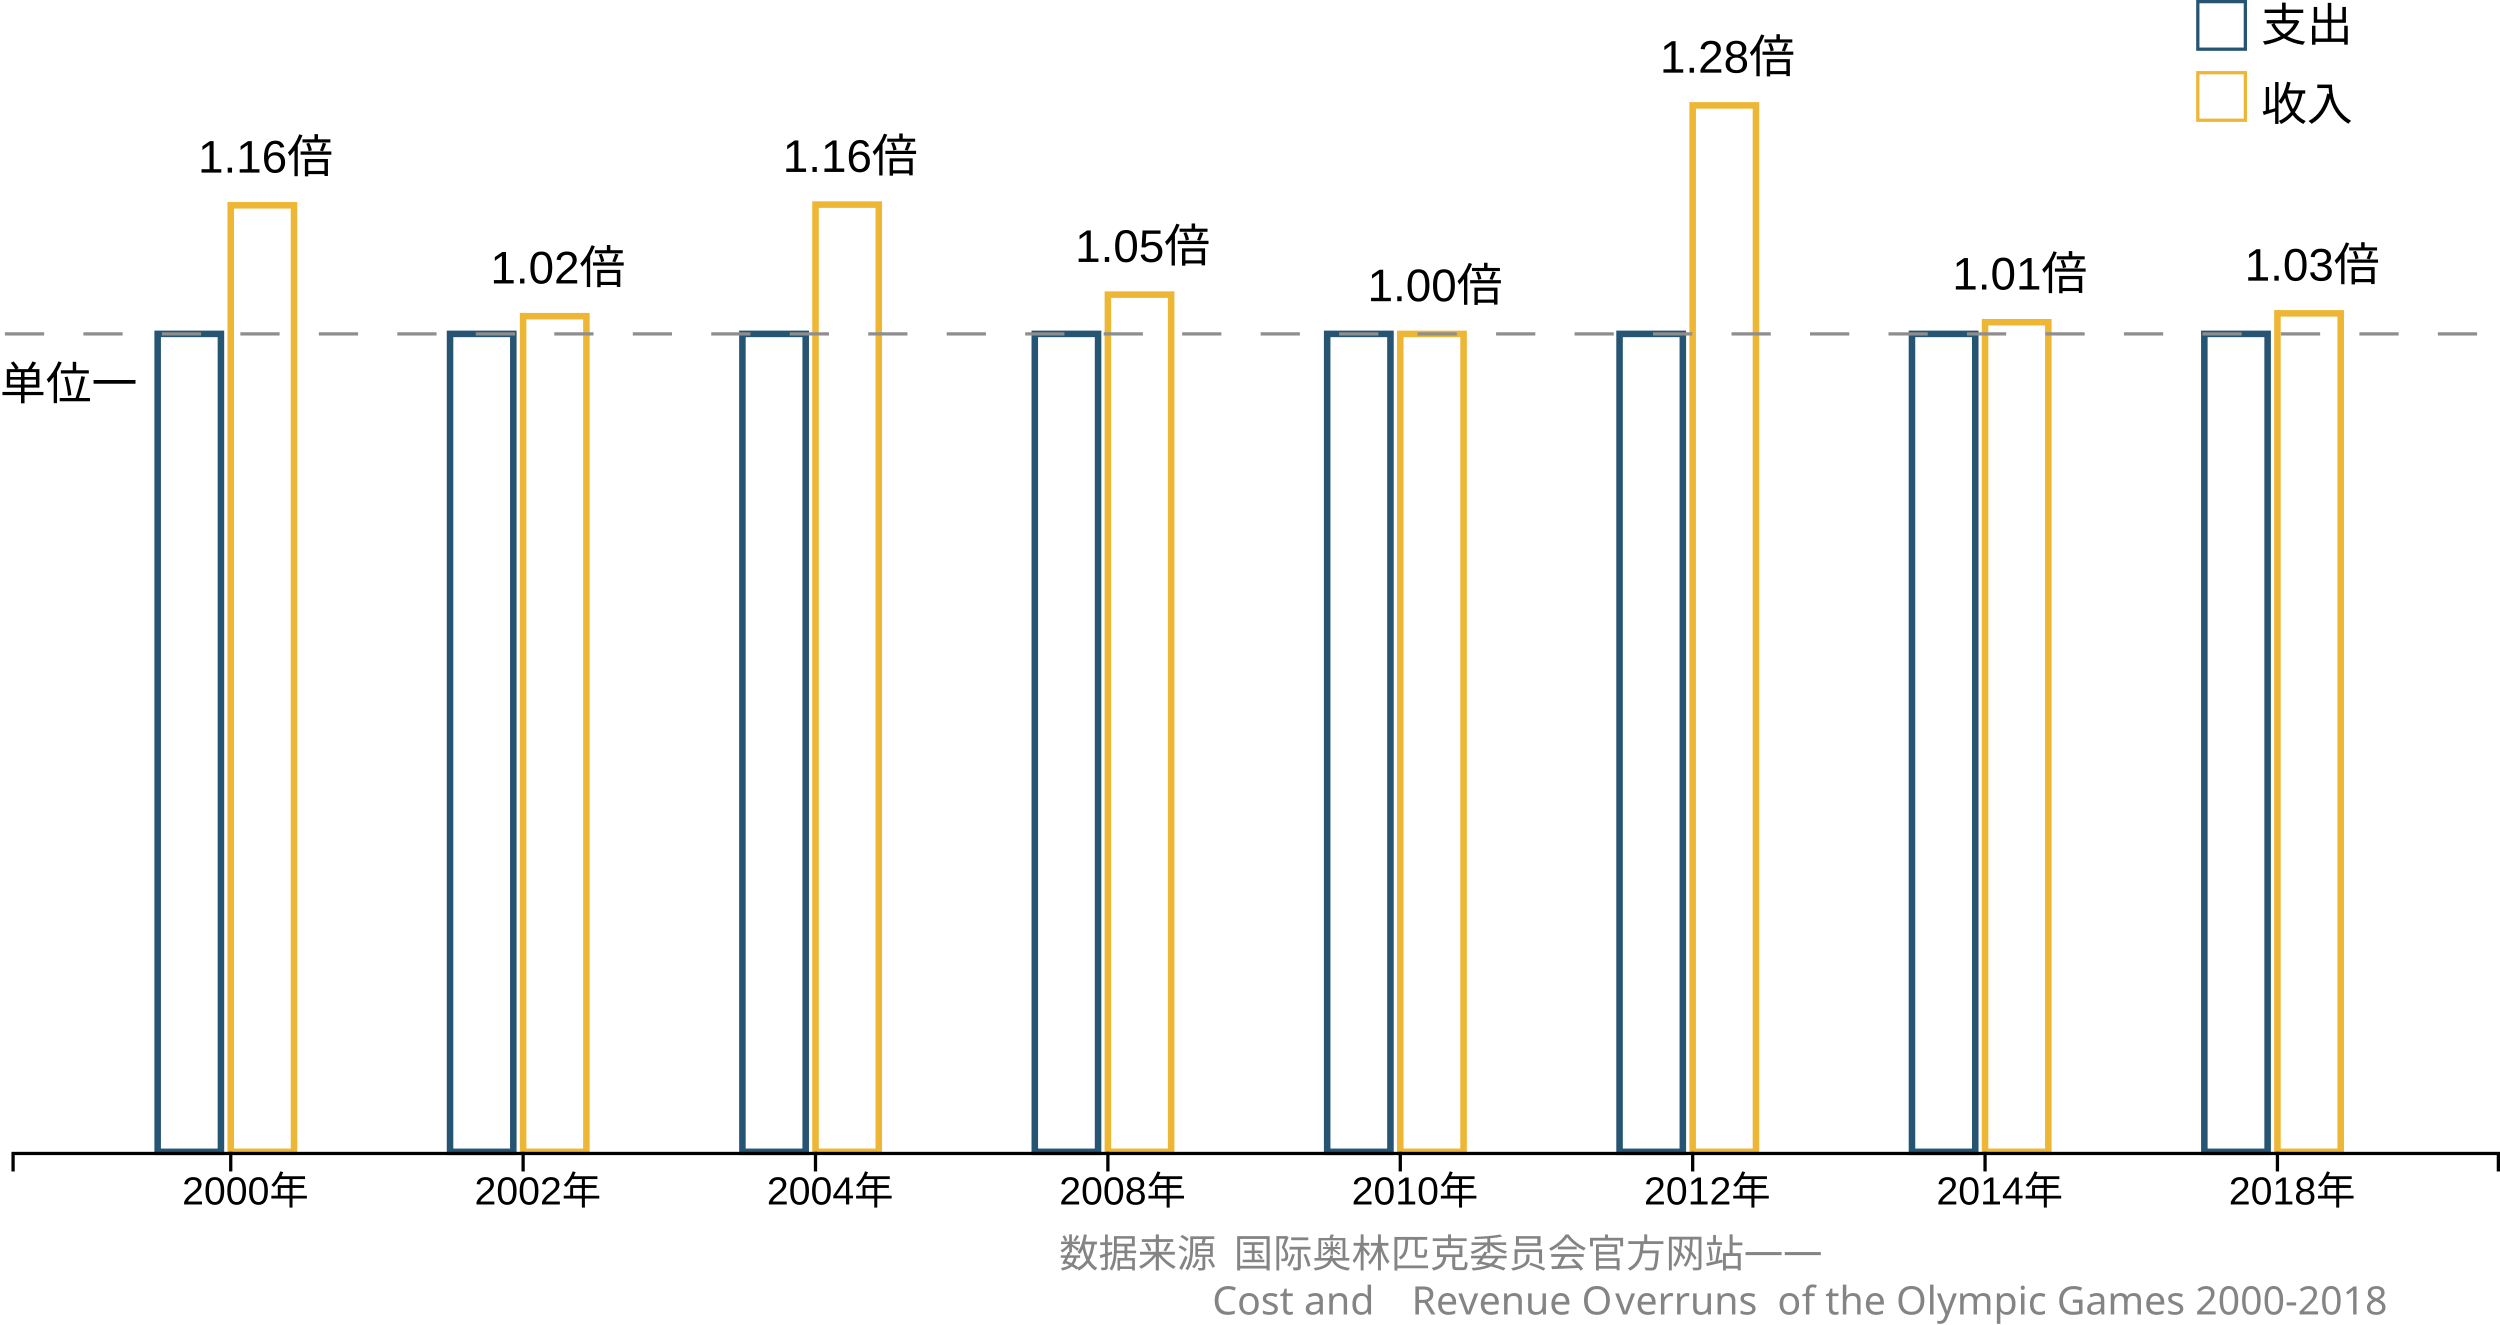
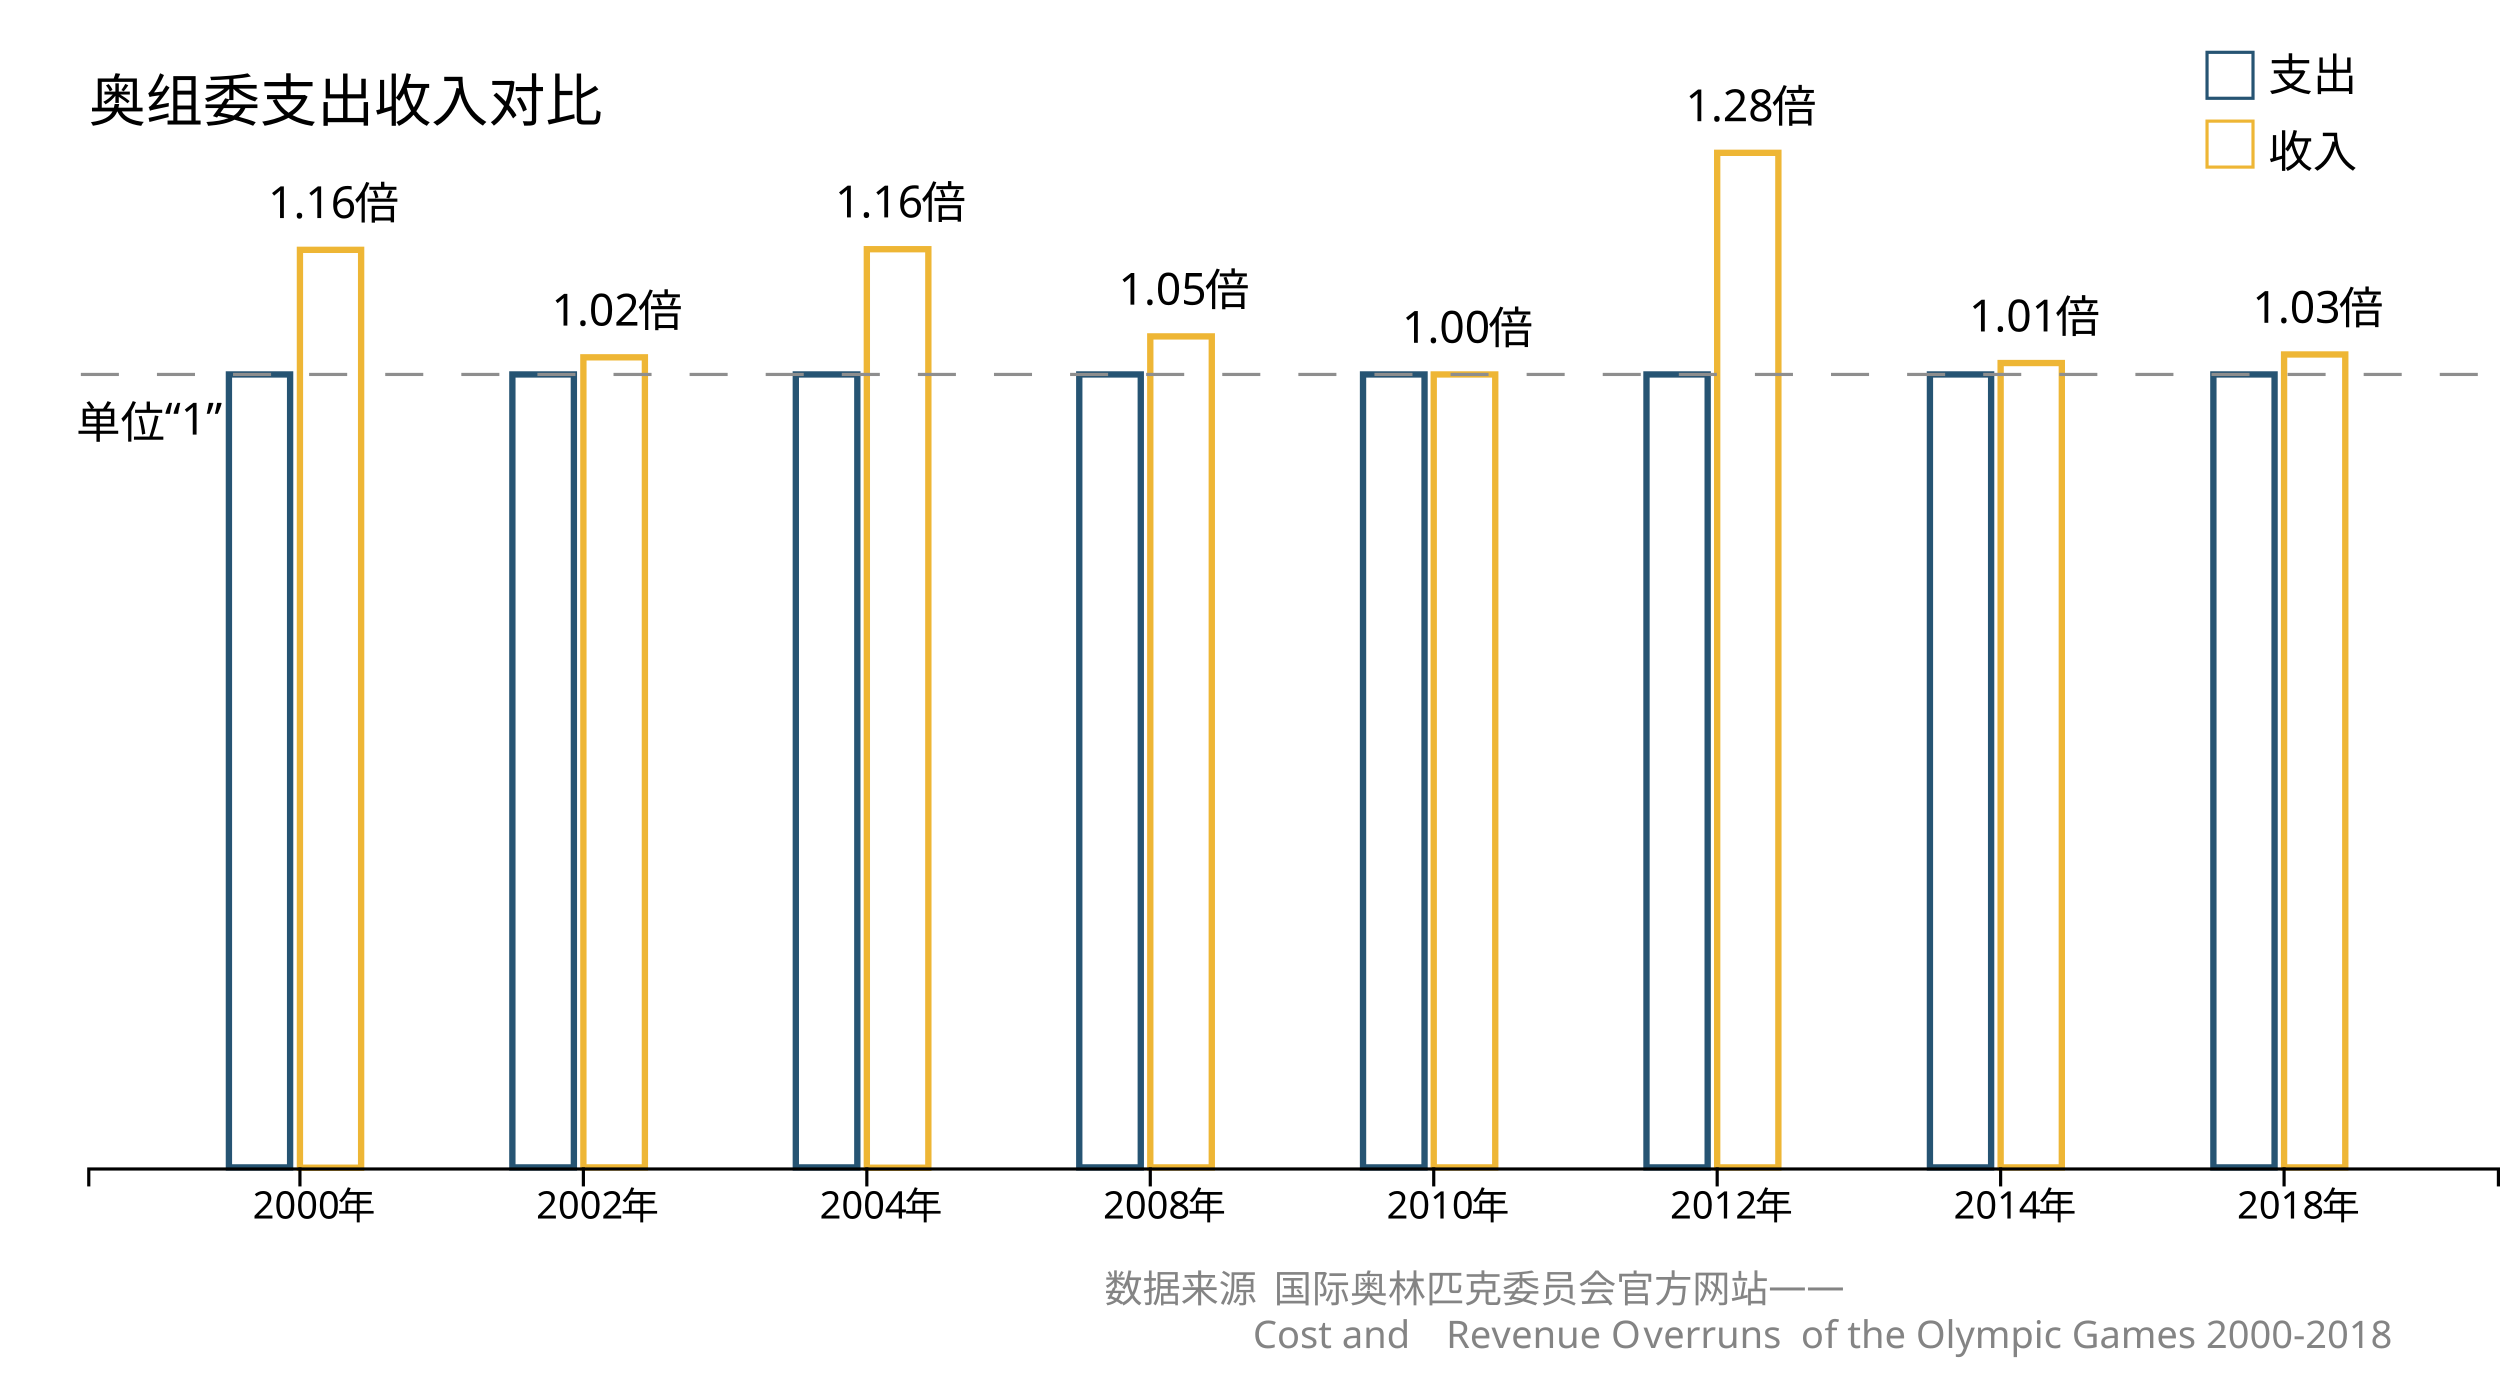
- <svg xmlns="http://www.w3.org/2000/svg" viewBox="0 0 764.5 405.03">
-   <defs>
-     <style>.cls-1,.cls-10,.cls-11,.cls-2,.cls-3,.cls-6,.cls-9{fill:none;}.cls-1,.cls-10{stroke:#265473;}.cls-1,.cls-2{stroke-width:2px;}.cls-11,.cls-2{stroke:#eeb635;}.cls-3{stroke:#000;}.cls-12,.cls-4,.cls-7,.cls-8{isolation:isolate;}.cls-12,.cls-4{font-size:12px;}.cls-4,.cls-7{font-family:ArialMT, Arial;}.cls-5{font-family:AdobeSongStd-Light-GBpc-EUC-H, Adobe Song Std;}.cls-7,.cls-8{font-size:14px;}.cls-8{font-family:MicrosoftYaHeiLight, Microsoft YaHei;}.cls-9{stroke:#8e8e8e;stroke-miterlimit:10;stroke-dasharray:12;}.cls-12{fill:#848484;font-family:MicrosoftYaHei, Microsoft YaHei;}.cls-13{letter-spacing:-0.03em;}.cls-14{letter-spacing:-0.01em;}.cls-15{letter-spacing:-0.02em;}</style>
-   </defs>
-   <g id="图层_2" data-name="图层 2">
-     <g id="图层_1-2" data-name="图层 1">
-       <rect class="cls-1" x="48.21" y="102.1" width="19.35" height="250.13" />
-       <rect class="cls-1" x="137.62" y="102.1" width="19.35" height="250.13" />
-       <rect class="cls-1" x="227.03" y="102.1" width="19.35" height="250.13" />
-       <rect class="cls-1" x="316.44" y="102.1" width="19.35" height="250.13" />
-       <rect class="cls-1" x="405.85" y="102.1" width="19.35" height="250.13" />
-       <rect class="cls-1" x="495.26" y="102.1" width="19.35" height="250.13" />
-       <rect class="cls-1" x="584.68" y="102.1" width="19.35" height="250.13" />
-       <rect class="cls-1" x="674.09" y="102.1" width="19.35" height="250.13" />
-       <rect class="cls-2" x="70.56" y="62.78" width="19.35" height="289.45" />
-       <rect class="cls-2" x="159.97" y="96.69" width="19.35" height="255.54" />
-       <rect class="cls-2" x="249.38" y="62.57" width="19.35" height="289.66" />
-       <rect class="cls-2" x="338.79" y="90.1" width="19.35" height="262.13" />
-       <rect class="cls-2" x="428.21" y="102.11" width="19.35" height="250.12" />
-       <rect class="cls-2" x="517.62" y="32.23" width="19.35" height="320" />
-       <rect class="cls-2" x="607.03" y="98.54" width="19.35" height="253.69" />
-       <rect class="cls-2" x="696.44" y="95.82" width="19.35" height="256.41" />
-       <path class="cls-3" d="M4,358.23v-5.5H764v5.5" />
-       <line class="cls-3" x1="70.56" y1="352.23" x2="70.56" y2="358.23" />
-       <text class="cls-4" transform="translate(55.69 368.33)">2000<tspan class="cls-5" x="26.7" y="0">年</tspan>
-       </text>
-       <line class="cls-3" x1="159.97" y1="352.23" x2="159.97" y2="358.23" />
-       <text class="cls-4" transform="translate(145.1 368.33)">2002<tspan class="cls-5" x="26.7" y="0">年</tspan>
-       </text>
-       <line class="cls-3" x1="249.38" y1="352.23" x2="249.38" y2="358.23" />
-       <text class="cls-4" transform="translate(234.51 368.33)">2004<tspan class="cls-5" x="26.7" y="0">年</tspan>
-       </text>
-       <line class="cls-3" x1="338.79" y1="352.23" x2="338.79" y2="358.23" />
-       <text class="cls-4" transform="translate(323.92 368.33)">2008<tspan class="cls-5" x="26.7" y="0">年</tspan>
-       </text>
-       <line class="cls-3" x1="428.21" y1="352.23" x2="428.21" y2="358.23" />
-       <text class="cls-4" transform="translate(413.33 368.33)">2010<tspan class="cls-5" x="26.7" y="0">年</tspan>
-       </text>
-       <line class="cls-3" x1="517.62" y1="352.23" x2="517.62" y2="358.23" />
-       <text class="cls-4" transform="translate(502.74 368.33)">2012<tspan class="cls-5" x="26.7" y="0">年</tspan>
-       </text>
-       <line class="cls-3" x1="607.03" y1="352.23" x2="607.03" y2="358.23" />
-       <text class="cls-4" transform="translate(592.16 368.33)">2014<tspan class="cls-5" x="26.7" y="0">年</tspan>
-       </text>
-       <line class="cls-3" x1="696.44" y1="352.23" x2="696.44" y2="358.23" />
-       <text class="cls-4" transform="translate(681.57 368.33)">2018<tspan class="cls-5" x="26.7" y="0">年</tspan>
-       </text>
-       <line class="cls-6" x1="3.5" y1="102.1" x2="763.5" y2="102.1" />
-       <text class="cls-7" transform="translate(60.56 52.78)">1.16<tspan class="cls-5" x="27.25" y="0">倍</tspan>
-       </text>
-       <text class="cls-7" transform="translate(149.97 86.69)">1.02<tspan class="cls-5" x="27.25" y="0">倍</tspan>
-       </text>
-       <text class="cls-7" transform="translate(239.38 52.57)">1.16<tspan class="cls-5" x="27.25" y="0">倍</tspan>
-       </text>
-       <text class="cls-7" transform="translate(328.79 80.1)">1.05<tspan class="cls-5" x="27.25" y="0">倍</tspan>
-       </text>
-       <text class="cls-7" transform="translate(418.21 92.11)">1.00<tspan class="cls-5" x="27.25" y="0">倍</tspan>
-       </text>
-       <text class="cls-7" transform="translate(507.62 22.23)">1.28<tspan class="cls-5" x="27.25" y="0">倍</tspan>
-       </text>
-       <text class="cls-7" transform="translate(597.03 88.54)">1.01<tspan class="cls-5" x="27.25" y="0">倍</tspan>
-       </text>
-       <text class="cls-7" transform="translate(686.44 85.82)">1.03<tspan class="cls-5" x="27.25" y="0">倍</tspan>
-       </text>
-       <text class="cls-8" transform="translate(0 122.23)">单位一</text>
-       <line class="cls-9" x1="1.5" y1="102.1" x2="761.5" y2="102.11" />
-       <rect class="cls-10" x="672.09" y="0.5" width="14.54" height="14.54" />
-       <rect class="cls-11" x="672.09" y="22.23" width="14.54" height="14.54" />
-       <text class="cls-8" transform="translate(691.44 12.56)">支出</text>
-       <text class="cls-8" transform="translate(691.44 36.77)">收入</text>
-       <text class="cls-12" transform="translate(323.92 387.56)">
-         <tspan xml:space="preserve">数据来源  国际奥林匹克委员会官方网站——</tspan>
-         <tspan x="0" y="14.4" xml:space="preserve">               Cost and </tspan>
-         <tspan class="cls-13" x="107.75" y="14.4">R</tspan>
-         <tspan x="115.22" y="14.4">e</tspan>
-         <tspan class="cls-14" x="122.03" y="14.4">v</tspan>
-         <tspan x="128.25" y="14.4">enue O</tspan>
-         <tspan class="cls-14" x="169.99" y="14.4">v</tspan>
-         <tspan x="176.21" y="14.4" xml:space="preserve">erruns  </tspan>
-         <tspan class="cls-15" x="219.63" y="14.4">o</tspan>
-         <tspan x="227.02" y="14.4">f the Olympic Games 2000-2018</tspan>
-       </text>
+ <svg xmlns="http://www.w3.org/2000/svg" version="1.1" id="图层_1" x="0px" y="0px" viewBox="0 0 788.5 433" style="enable-background:new 0 0 788.5 433;" xml:space="preserve">
+   <style type="text/css">
+ 	.st0{fill:none;stroke:#265473;stroke-width:2;}
+ 	.st1{fill:none;stroke:#EEB635;stroke-width:2;}
+ 	.st2{fill:none;stroke:#000000;}
+ 	.st3{font-family:'ArialMT';}
+ 	.st4{font-size:12px;}
+ 	.st5{font-family:'AdobeSongStd-Light-GBpc-EUC-H';}
+ 	.st6{fill:none;}
+ 	.st7{font-size:14px;}
+ 	.st8{font-family:'MicrosoftYaHeiLight';}
+ 	.st9{fill:none;stroke:#8E8E8E;stroke-miterlimit:10;stroke-dasharray:12;}
+ 	.st10{fill:none;stroke:#265473;}
+ 	.st11{fill:none;stroke:#EEB635;}
+ 	.st12{fill:#848484;}
+ 	.st13{font-family:'MicrosoftYaHei';}
+ 	.st14{font-family:'MicrosoftYaHei-Bold';}
+ 	.st15{font-size:18px;}
+ </style>
+   <g id="图层_2_1_">
+     <g id="图层_1-2">
+       <rect x="72.2" y="118.1" class="st0" width="19.3" height="250.1" />
+       <rect x="161.6" y="118.1" class="st0" width="19.4" height="250.1" />
+       <rect x="251" y="118.1" class="st0" width="19.4" height="250.1" />
+       <rect x="340.4" y="118.1" class="st0" width="19.4" height="250.1" />
+       <rect x="429.9" y="118.1" class="st0" width="19.4" height="250.1" />
+       <rect x="519.3" y="118.1" class="st0" width="19.3" height="250.1" />
+       <rect x="608.7" y="118.1" class="st0" width="19.3" height="250.1" />
+       <rect x="698.1" y="118.1" class="st0" width="19.3" height="250.1" />
+       <rect x="94.6" y="78.8" class="st1" width="19.3" height="289.5" />
+       <rect x="184" y="112.7" class="st1" width="19.4" height="255.5" />
+       <rect x="273.4" y="78.6" class="st1" width="19.4" height="289.7" />
+       <rect x="362.8" y="106.1" class="st1" width="19.4" height="262.1" />
+       <rect x="452.2" y="118.1" class="st1" width="19.4" height="250.1" />
+       <rect x="541.6" y="48.2" class="st1" width="19.3" height="320" />
+       <rect x="631" y="114.5" class="st1" width="19.3" height="253.7" />
+       <rect x="720.4" y="111.8" class="st1" width="19.3" height="256.4" />
+       <path class="st2" d="M28,374.2v-5.5h760v5.5" />
+       <line class="st2" x1="94.6" y1="368.2" x2="94.6" y2="374.2" />
+       <text transform="matrix(1 0 0 1 79.69 384.33)" class="st3 st4">2000</text>
+       <text transform="matrix(1 0 0 1 106.39 384.5922)" class="st5 st4">年</text>
+       <line class="st2" x1="184" y1="368.2" x2="184" y2="374.2" />
+       <text transform="matrix(1 0 0 1 169.1 384.33)" class="st3 st4">2002</text>
+       <text transform="matrix(1 0 0 1 195.8 384.5922)" class="st5 st4">年</text>
+       <line class="st2" x1="273.4" y1="368.2" x2="273.4" y2="374.2" />
+       <text transform="matrix(1 0 0 1 258.51 384.33)" class="st3 st4">2004</text>
+       <text transform="matrix(1 0 0 1 285.21 384.5922)" class="st5 st4">年</text>
+       <line class="st2" x1="362.8" y1="368.2" x2="362.8" y2="374.2" />
+       <text transform="matrix(1 0 0 1 347.92 384.33)" class="st3 st4">2008</text>
+       <text transform="matrix(1 0 0 1 374.62 384.5922)" class="st5 st4">年</text>
+       <line class="st2" x1="452.2" y1="368.2" x2="452.2" y2="374.2" />
+       <text transform="matrix(1 0 0 1 437.33 384.33)" class="st3 st4">2010</text>
+       <text transform="matrix(1 0 0 1 464.03 384.5922)" class="st5 st4">年</text>
+       <line class="st2" x1="541.6" y1="368.2" x2="541.6" y2="374.2" />
+       <text transform="matrix(1 0 0 1 526.74 384.33)" class="st3 st4">2012</text>
+       <text transform="matrix(1 0 0 1 553.44 384.5922)" class="st5 st4">年</text>
+       <line class="st2" x1="631" y1="368.2" x2="631" y2="374.2" />
+       <text transform="matrix(1 0 0 1 616.16 384.33)" class="st3 st4">2014</text>
+       <text transform="matrix(1 0 0 1 642.86 384.5922)" class="st5 st4">年</text>
+       <line class="st2" x1="720.4" y1="368.2" x2="720.4" y2="374.2" />
+       <text transform="matrix(1 0 0 1 705.57 384.33)" class="st3 st4">2018</text>
+       <text transform="matrix(1 0 0 1 732.27 384.5922)" class="st5 st4">年</text>
+       <line class="st6" x1="27.5" y1="118.1" x2="787.5" y2="118.1" />
+       <text transform="matrix(1 0 0 1 84.56 68.78)" class="st3 st7">1.16</text>
+       <text transform="matrix(1 0 0 1 111.81 69.0859)" class="st5 st7">倍</text>
+       <text transform="matrix(1 0 0 1 173.97 102.69)" class="st3 st7">1.02</text>
+       <text transform="matrix(1 0 0 1 201.22 102.9959)" class="st5 st7">倍</text>
+       <text transform="matrix(1 0 0 1 263.38 68.57)" class="st3 st7">1.16</text>
+       <text transform="matrix(1 0 0 1 290.63 68.8759)" class="st5 st7">倍</text>
+       <text transform="matrix(1 0 0 1 352.79 96.1)" class="st3 st7">1.05</text>
+       <text transform="matrix(1 0 0 1 380.04 96.4059)" class="st5 st7">倍</text>
+       <text transform="matrix(1 0 0 1 442.21 108.11)" class="st3 st7">1.00</text>
+       <text transform="matrix(1 0 0 1 469.46 108.4159)" class="st5 st7">倍</text>
+       <text transform="matrix(1 0 0 1 531.62 38.23)" class="st3 st7">1.28</text>
+       <text transform="matrix(1 0 0 1 558.87 38.5359)" class="st5 st7">倍</text>
+       <text transform="matrix(1 0 0 1 621.03 104.54)" class="st3 st7">1.01</text>
+       <text transform="matrix(1 0 0 1 648.28 104.8459)" class="st5 st7">倍</text>
+       <text transform="matrix(1 0 0 1 710.44 101.82)" class="st3 st7">1.03</text>
+       <text transform="matrix(1 0 0 1 737.69 102.1259)" class="st5 st7">倍</text>
+       <text transform="matrix(1 0 0 1 24 138.23)" class="st8 st7">单位“1”</text>
+       <line class="st9" x1="25.5" y1="118.1" x2="785.5" y2="118.1" />
+       <rect x="696.1" y="16.5" class="st10" width="14.5" height="14.5" />
+       <rect x="696.1" y="38.2" class="st11" width="14.5" height="14.5" />
+       <text transform="matrix(1 0 0 1 715.44 28.56)" class="st8 st7">支出</text>
+       <text transform="matrix(1 0 0 1 715.44 52.77)" class="st8 st7">收入</text>
+       <text transform="matrix(1 0 0 1 348.3748 410.7602)" class="st12 st13 st4">数据来源  国际奥林匹克委员会官方网站——</text>
+       <text transform="matrix(1 0 0 1 348.3748 425.1602)" class="st12 st13 st4">               Cost and </text>
+       <text transform="matrix(1 0 0 1 456.1249 425.1602)" class="st12 st13 st4">R</text>
+       <text transform="matrix(1 0 0 1 463.5948 425.1602)" class="st12 st13 st4">e</text>
+       <text transform="matrix(1 0 0 1 470.4048 425.1602)" class="st12 st13 st4">v</text>
+       <text transform="matrix(1 0 0 1 476.6249 425.1602)" class="st12 st13 st4">enue O</text>
+       <text transform="matrix(1 0 0 1 518.3649 425.1602)" class="st12 st13 st4">v</text>
+       <text transform="matrix(1 0 0 1 524.5848 425.1602)" class="st12 st13 st4">erruns  </text>
+       <text transform="matrix(1 0 0 1 568.0049 425.1602)" class="st12 st13 st4">o</text>
+       <text transform="matrix(1 0 0 1 575.3948 425.1602)" class="st12 st13 st4">f the Olympic Games 2000-2018</text>
    </g>
  </g>
+   <text transform="matrix(1 0 0 1 28 38.23)" class="st14 st15">奥组委支出收入对比</text>
</svg>
